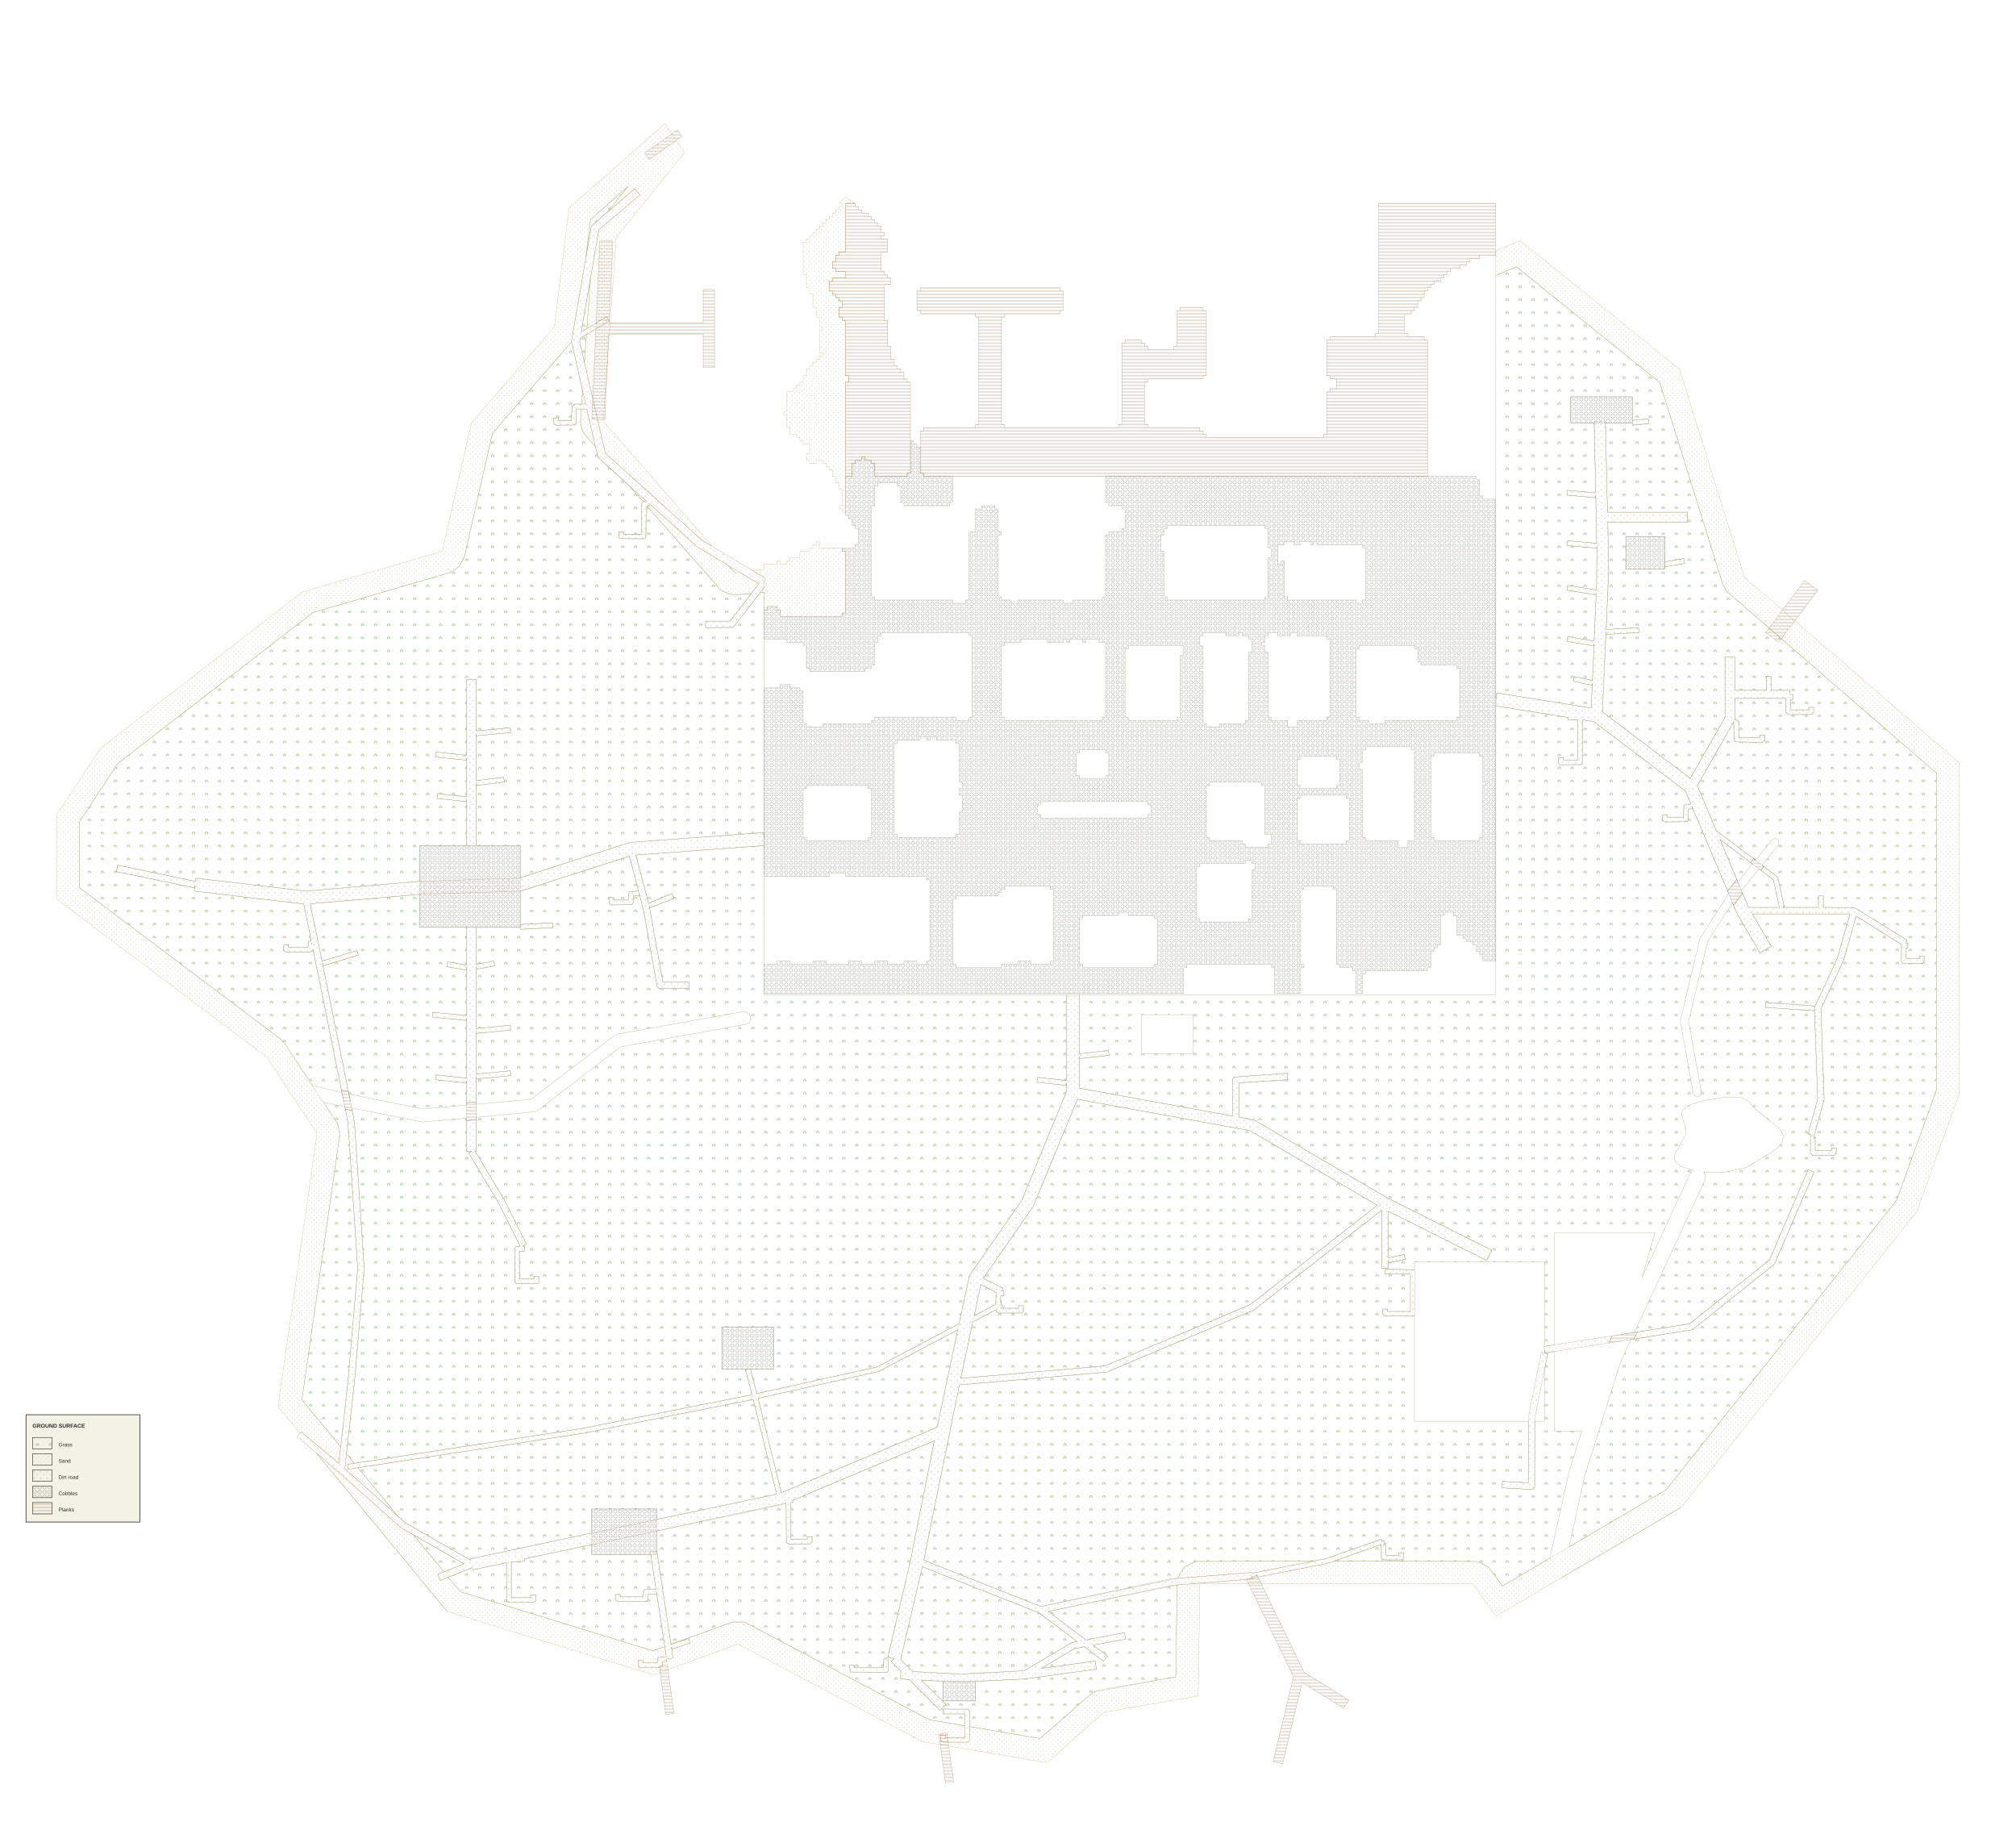
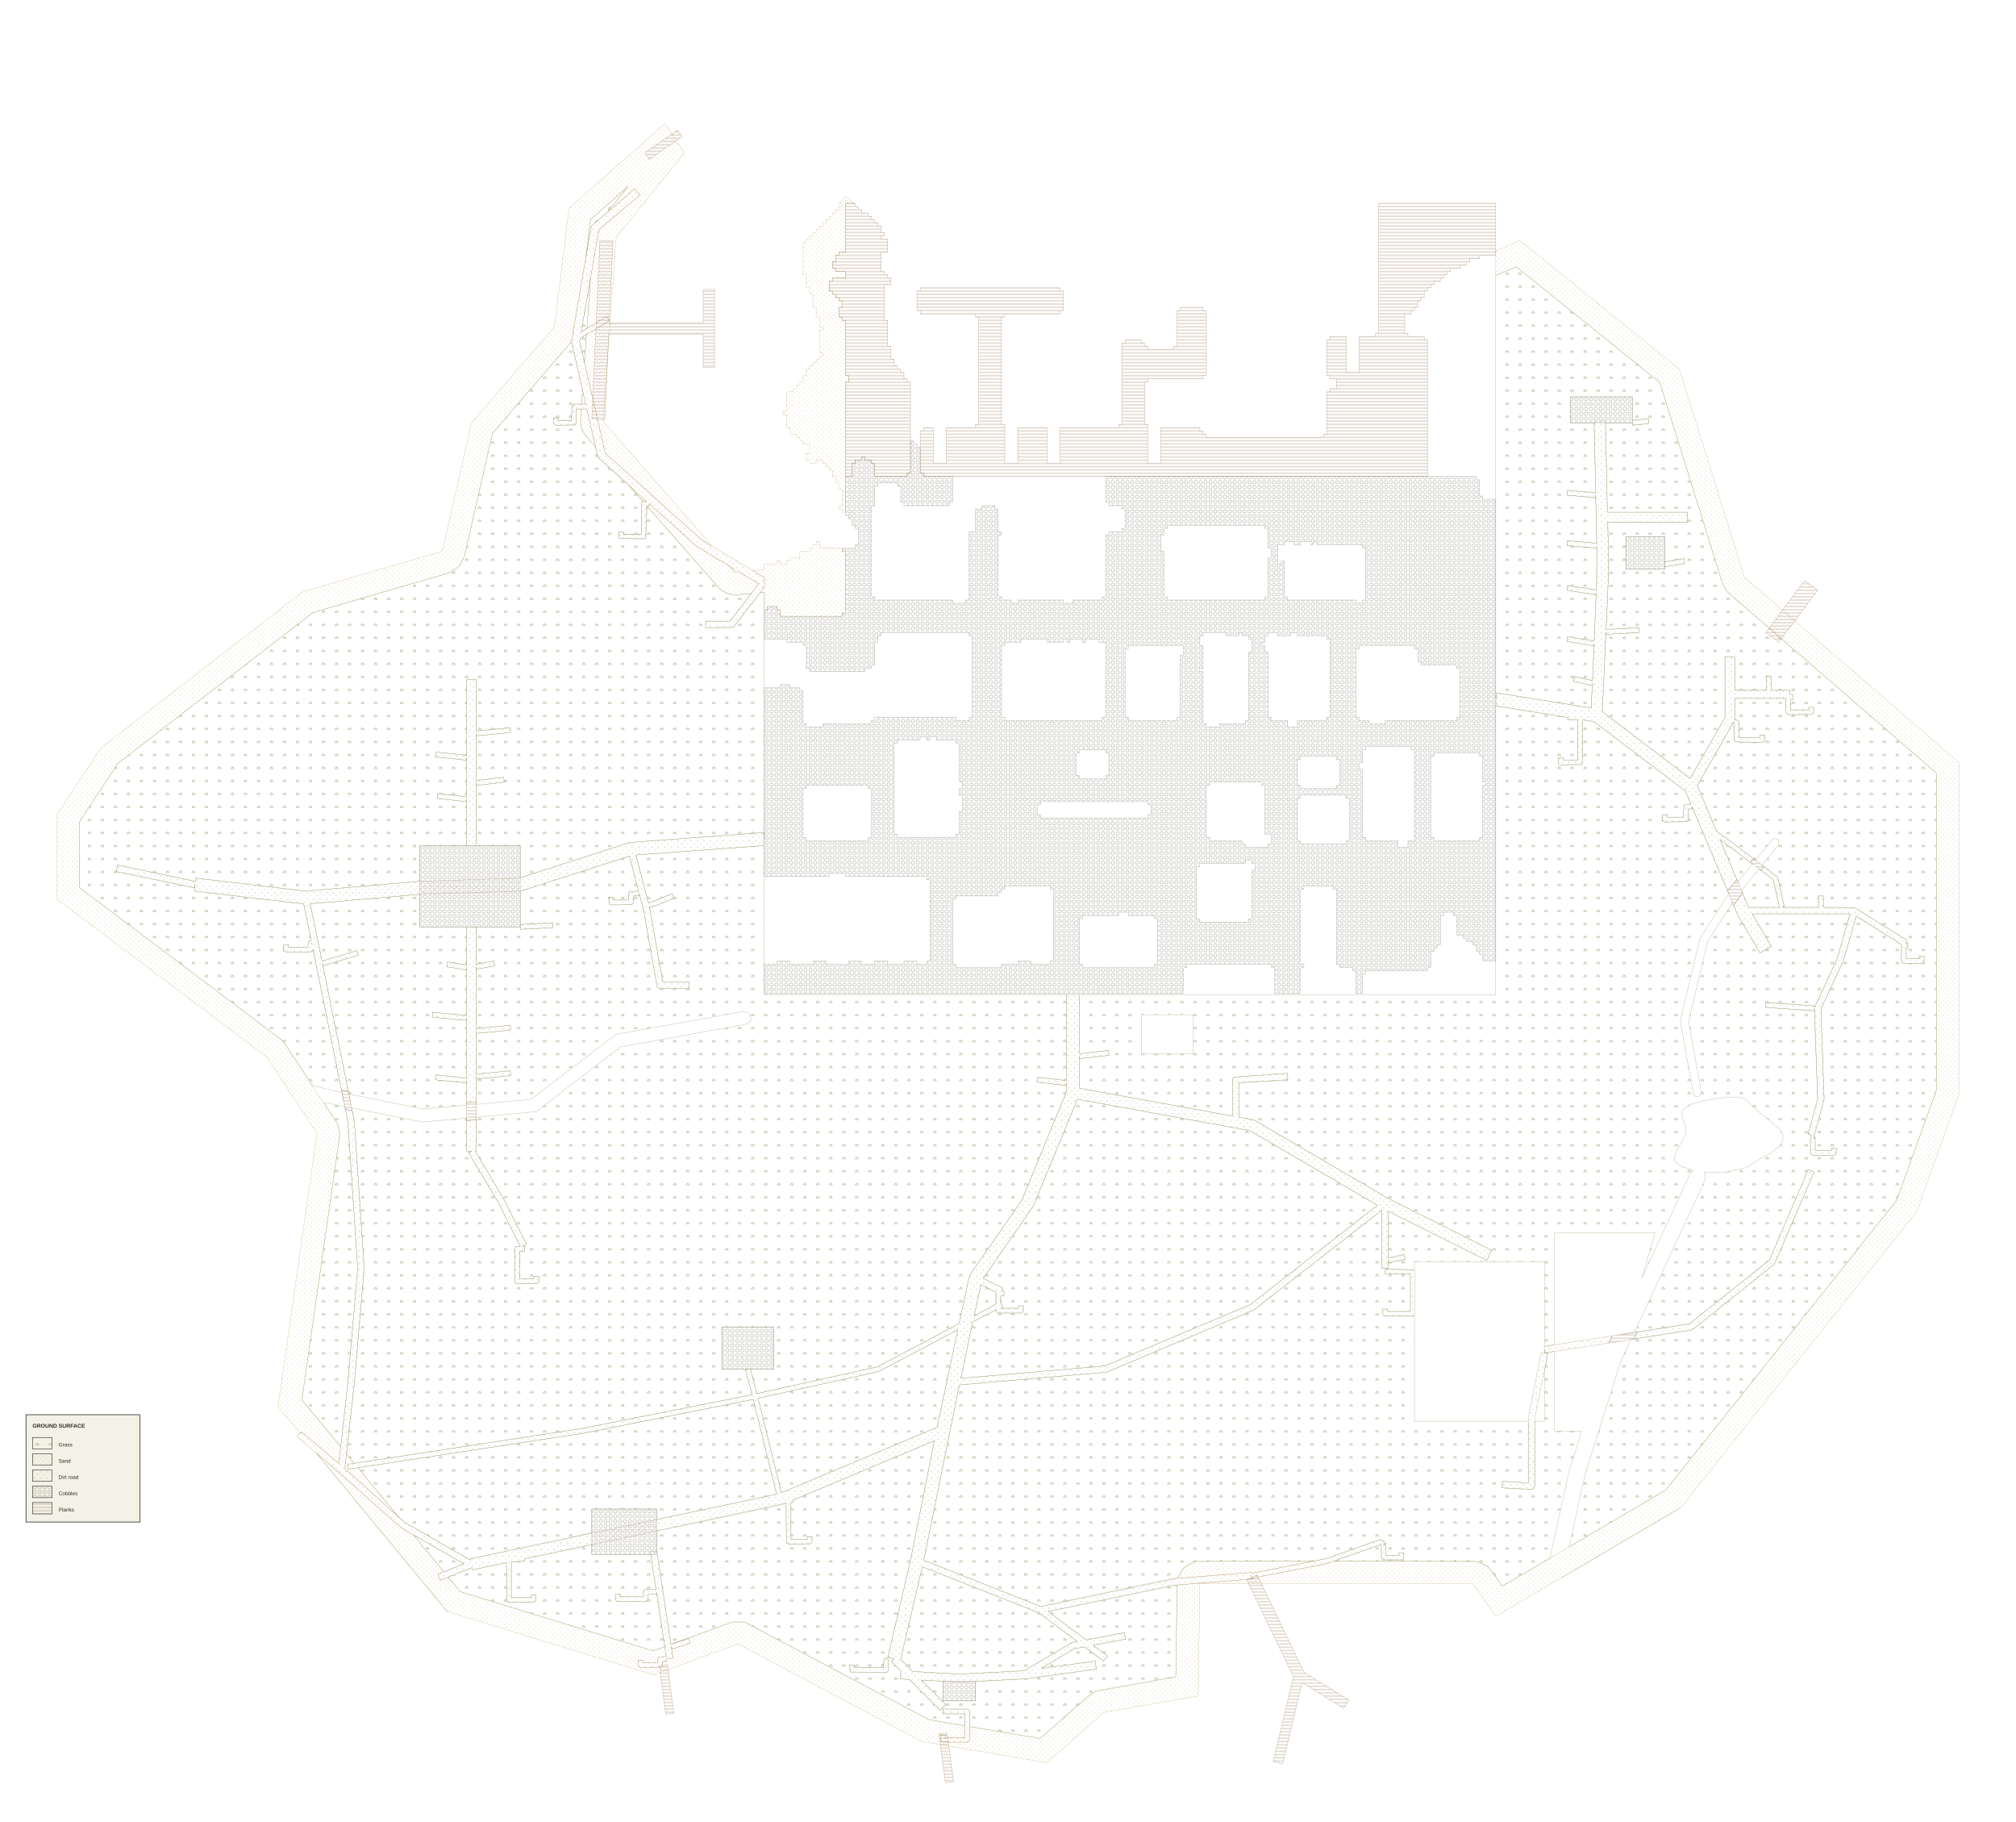
<svg xmlns="http://www.w3.org/2000/svg" viewBox="-620 -580 1240 1120" width="1240" height="1120">
  <defs>
    <pattern id="pCobble" width="3" height="3" patternUnits="userSpaceOnUse">
      <circle cx="1.5" cy="1.5" r="1.05" fill="none" stroke="#7f7a6c" stroke-width="0.18" />
    </pattern>
    <pattern id="pDirt" width="4" height="4" patternUnits="userSpaceOnUse">
      <circle cx="1" cy="1" r="0.25" fill="#9c7a4f" />
      <circle cx="3" cy="2.6" r="0.2" fill="#9c7a4f" />
    </pattern>
    <pattern id="pSand" width="3" height="3" patternUnits="userSpaceOnUse">
      <circle cx="0.8" cy="0.8" r="0.18" fill="#b89b55" />
      <circle cx="2.2" cy="2.1" r="0.18" fill="#b89b55" />
    </pattern>
    <pattern id="pGrass" width="8" height="8" patternUnits="userSpaceOnUse">
      <path d="M2 5l0.6 -1.4M3 5l0 -1.6M4 5l-0.6 -1.4" stroke="#6b8f4e" stroke-width="0.2" />
    </pattern>
    <pattern id="pPlank" width="2" height="2" patternUnits="userSpaceOnUse">
      <path d="M0 1H2" stroke="#8a6a44" stroke-width="0.2" />
    </pattern>
  </defs>
  <path d="M414 347L340.9 390L340.9 390ZM300 -150L300.6 -153.9L358.7 -144.6L359.4 -159.9L359.1 -158.5L347.7 -161L348.3 -164L359.5 -161.5L360.5 -184L360.3 -182.8L343.8 -185.5L344.2 -188.5L360.5 -185.8L361.8 -215.4L361.7 -214.2L343.8 -217L344.2 -220L361.9 -217.2L362.2 -244.2L362.1 -242.9L343.9 -244.5L344.1 -247.5L362.1 -245.9L361.5 -275.4L361.4 -273.9L343.9 -275.5L344.1 -278.5L361.5 -276.9L360.5 -320L346 -320L346 -336L384 -336L384 -321.5L393.9 -322.5L394.1 -319.5L384.1 -318.5L384 -320L367.5 -320L368.7 -265L418 -265L418 -259L368.9 -259L369.5 -229.8L367.9 -192.9L387.9 -194L388.1 -191L367.9 -189.9L367.8 -191.5L365.6 -142.3L419.6 -101.3L441 -138.8L441 -176L447 -176L447 -155.5L466.5 -155.5L466.5 -164L469.5 -164L469.5 -155.5L481 -155.5L481 -152.9L482.9 -152.9L482.9 -149.9L481.5 -149.9L481.5 -143.5L492.5 -143.5L492.5 -145L495.5 -145L495.5 -141.7L494.4 -140.6L479.9 -140.5L478.5 -141.9L478.5 -150.5L447 -150.5L447 -137.6L449.5 -136.4L449.5 -126.5L462.5 -126.5L462.5 -128L465.5 -128L465.5 -124.9L464.1 -123.5L447.3 -123.7L446.5 -124.9L446.4 -136.2L424 -96.9L435.7 -69.1L459.8 -51L470.4 -63.9L472.2 -64.5L473.9 -63.6L474.1 -60.6L463.8 -48L473.4 -40.6L477.5 -22.3L476 -22L498.5 -22L498.5 -29L501.5 -29L501.5 -22L520.7 -21.9L553.1 -1.7L552.1 -0.1L553.5 -0.1L553.5 2.9L552.5 2.9L552.5 9.5L560.5 9.5L560.5 8L563.5 8L563.5 11.3L562.4 12.4L550.3 12.3L549.5 11.1L549.6 0.9L521.7 -16.6L513.9 10.7L500 40.4L502 96.1L495.6 120.1L496.5 119.2L496.5 127.5L506.5 127.5L506.5 126L509.5 126L509.2 129.8L508 130.5L495 130.5L493.5 129.1L494.1 118L492.1 117.5L498 95.8L496 40.1L495.9 41.6L465.9 39.5L466.1 36.5L496.1 38.6L496 39.7L510.1 9.3L517.9 -18L457.8 -18L469.5 2L462.5 6L448.5 -18L445.6 -24.8L430.3 -1L418.6 48.1L426.5 91.8L425.4 94.1L422.8 94.2L421.5 92.4L413.5 47.7L425.6 -2.9L443.3 -30.4L420.7 -84L420.7 -82.5L418.5 -82.5L418.5 -75.9L417.7 -74.7L403.9 -74.5L402.6 -75.4L402.5 -79L405.5 -79L405.5 -77.5L415.5 -77.5L415.7 -84.7L420.1 -85.5L416.7 -93.5L360.4 -136.2L353.5 -137.3L353.2 -110L339.4 -109.6L338.5 -110.7L338.5 -114L341.5 -114L341.5 -112.5L350.5 -112.5L350.5 -137.3L344.3 -137.3L344.3 -138.8L300 -145.9L300 31.7L44 31.7L44 68L61.8 66L62.2 69L44.2 71L44 69.5L44 89.2L138 106.3L138 84L138.8 82.4L171.9 80L172.1 84L142 85.9L142 107L151.5 108.8L233.7 156.9L297.6 188.9L294.4 195.1L234 164.9L234 193.5L243.7 191.5L244.3 194.5L234.3 196.5L234 195L234 200L230 200L230 164.1L151.1 225.7L60.8 263.8L-29.9 271.7L-51.8 379.5L20.2 407.9L104.4 390.6L108.2 384L115.3 380.3L188.2 380L195.6 378.5L229.5 366.6L229.9 367.8L231.2 367.4L231.2 370.2L232.5 368.9L232.5 376.5L240.5 376.5L240.5 375L243.5 375L243.1 379.1L230.2 379.2L229.5 369.8L200.5 380L288.7 380.3L295.7 383.9L304.1 395.4L333.3 378.2L345.1 324.9L352.9 300L336 300L336 251.1L330.3 252L330 250L330 252L332 252.4L330 262.2L330 294L324 294L323.9 334.7L322.1 336L303.9 335L304.1 331L320 331.9L320 294L250 294L250 229.1L231.9 229.5L230.5 228L230.5 225L233.5 225L233.5 226.5L247.5 226.5L247.5 203.5L232 203.5L232 200.5L250 200.9L250 196L330 196L330 248L336 247L336 178L398 178L389.9 205.9L419.5 141.9L421.4 139.7L414.1 137.3L410.9 135L409.7 132.2L410.5 129L416.7 118L417.1 114.3L414.2 105.1L414.8 102.7L419.9 99.2L427.7 96.9L440 94.9L451.4 95L455.2 97L458.5 101L474.6 114.2L476.7 118L476.6 121.7L474.2 125.1L470.4 128.2L453.7 138.1L440 141.1L428 141L428.9 143.2L428.5 146.1L385.3 239.4L377.4 240.6L419.2 234.1L468.4 194.8L492.2 139.2L495.8 140.8L471.4 197.4L420.9 237.8L383.2 243.7L376.7 257.8L354.8 327.3L345.1 371.3L404.7 336.2L546.6 158.1L571 90.5L571 -104.6L442.1 -216.3L439.6 -220.8L400.9 -344.8L312.7 -415.9L300 -410.6ZM114 68L82 68L82 44L114 44ZM380 -250L404 -250L404 -234.5L415.8 -236.5L416.2 -233.5L404.2 -231.5L404 -233L404 -230L380 -230ZM-150 31.7L-150 -60L-228.9 -54.2L-221.1 -24.6L-206.6 -30.4L-205.4 -27.6L-220.2 -21.7L-220.6 -22.7L-212.3 24L-196 24L-196 28L-214.2 28L-215.8 26.9L-224 -19.6L-226.8 -30.4L-226.8 -29L-230.5 -29L-230.5 -24.7L-231.6 -23.6L-244.1 -23.5L-245.4 -24.4L-245.5 -28L-242.5 -28L-242.5 -26.5L-233.5 -26.5L-233 -31.7L-227.2 -32L-232.9 -53.5L-300 -32L-300 -11.5L-280.1 -12.5L-279.9 -9.5L-299.9 -8.5L-300 -10L-327 -10L-327 13L-316.3 11L-315.7 14L-326.7 16L-327 14.5L-327 52.5L-306.1 50.5L-305.9 53.5L-326.9 55.5L-327 54L-327 80.5L-306.1 78.5L-305.9 81.5L-326.9 83.5L-327 82L-327 99.1L-293.5 96.1L-241.1 56.1L-162.3 42L-158.9 43.5L-158.1 46.9L-159.2 48.9L-161.3 49.9L-238.3 63.8L-290.2 103.6L-327 107.1L-327 128L-327.7 128L-310.3 157L-296.2 185.1L-298.8 186.4L-297.3 186.4L-297.3 189.4L-300.5 189.4L-300.5 206.5L-291.5 206.5L-291.5 205L-288.5 205L-288.6 208.4L-289.7 209.5L-302.1 209.5L-303.4 208.6L-303.5 187.6L-302.4 186.5L-300 186.4L-313.8 159L-331.7 129L-330 128L-333 128L-333 107.6L-360.4 110L-403.7 101.3L-402 109.9L-396 200L-402 270.2L-406.9 314L-402.1 319.9L-262.3 298.5L-157.4 277.7L-161.5 262.4L-160 262L-176 262L-176 236L-144 236L-144 262L-158.4 262L-154.5 277L-80.5 260.6L-30.1 234L-23.7 204.4L8.5 158.1L36 91.2L36 86L35.8 87.5L17.8 85.5L18.2 82.5L36 84.5L36 31.7ZM-150 -215.7L-152.5 -215.5L-169 -194.3L-186 -194L-186 -198L-171 -198L-158 -214.9L-169.3 -214.1L-176.6 -217L-222 -268.7L-222.8 -249L-239.2 -249L-239.5 -253L-236.5 -253L-236.5 -251.5L-225.5 -251.5L-225.5 -270.2L-224.5 -271.6L-233.1 -281.4L-252 -298.5L-253.7 -305.1L-260.4 -312.9L-262.3 -316.6L-263 -320.6L-262.5 -328.5L-265.5 -328.5L-265.5 -319.9L-266.3 -318.7L-278.1 -318.5L-279.5 -319.7L-279.5 -323L-276.5 -323L-276.5 -321.5L-268.5 -321.5L-268.2 -330.5L-267 -330.5L-267 -331.5L-262.3 -331.5L-261.7 -339.9L-268.5 -369.8L-317.1 -313.5L-334.3 -237.9L-337.4 -231.9L-344.1 -227.6L-427.5 -203.3L-547.6 -110.4L-571 -74.8L-571 -34L-447.6 58.8L-444.3 62.3L-427.6 87.6L-409.6 92L-408.6 97.3L-420 40.4L-427.5 3.8L-429 5.5L-444.1 5.5L-445.5 4.3L-445.5 1L-442.5 1L-442.5 2.5L-430.5 2.5L-430.4 -0.8L-428.6 -1.7L-433.2 -24.1L-500.5 -32L-500 -36L-500.4 -34L-548.4 -44L-547.6 -48L-499.8 -38L-499.5 -40L-431.9 -32L-362 -38L-362 -60L-333 -60L-333 -88.5L-333.2 -87L-351.2 -89L-350.8 -92L-333 -90L-333 -114L-333.2 -112.5L-352.2 -114.5L-351.8 -117.5L-333 -115.5L-333 -162L-327 -162L-327 -130.5L-306.1 -132.5L-305.9 -129.5L-326.9 -127.5L-327 -129L-327 -100L-310.2 -102L-309.8 -99L-326.8 -97L-327 -98.5L-327 -60L-300 -60L-300 -40.2L-232.8 -61.9L-150.3 -68L-150 -64ZM-171.4 -231.9L-171.4 -231.9L-168 -228ZM-345 411L-425.4 313.6L-425.4 313.6ZM103.2 451.2L104 394.7L24.7 411L48 428.5L71.6 424L72.4 428L52.3 431.7L61.2 438.4L58.8 441.6L47 432.7L40.7 433.9L20.5 446L53.7 441.5L54.3 446.5L10.3 452.5L-20 454L-20 466L-40 466L-40 454L-39.1 454L-53.3 453.2L-38.2 468.2L-41.8 471.8L-60.7 452.8L-66.1 452.5L-65.9 447.7L-71.8 441.8L-70 440L-73.9 439.1L-59.9 379.2L-45.3 306L-132.3 342.6L-132.3 344L-133.5 344L-133.5 366.5L-123.5 366.5L-123.5 365L-120.5 365L-120.5 368.3L-121.6 369.4L-135.1 369.5L-136.3 368.7L-136.5 344.3L-216 361.4L-216 373.8L-207.3 431.2L-169.6 417.5L-161.8 417.6L-48.4 477.6L-26.5 481.3L-26.5 474L-40 474L-40 471L-24.7 471L-23.5 472.4L-23.5 481.8L19.7 489.1L52.9 460.4ZM-96.8 448.2L-97.5 444L-94.5 444L-94.5 445.5L-76.5 445.5L-76.4 440.4L-73.9 439.5L-73.5 447.1L-74.4 448.4ZM-218.4 435.2L-211.1 432.6L-216.2 399.2L-216.2 400.4L-221.5 400.4L-221.6 403.9L-222.7 405L-240.1 405L-241.5 403.5L-241.5 400.5L-238.5 400.5L-238.5 402L-224.5 402L-223.7 397.6L-216.5 397.4L-219.7 376L-256 376L-256 369.8L-297.2 378.6L-297.2 380.1L-305.5 380.4L-305.5 402.5L-293.5 402.5L-293.5 401L-290.5 401L-290.6 404.4L-291.9 405.5L-307 405.5L-308.2 404.8L-308.5 381L-329.3 385.4L-329.6 384L-344.3 389.9L-336.9 398.8ZM-365.7 363.9L-347 386.6L-334.6 381.7ZM-399.8 322.6L-375.1 352.6L-370.8 356.4L-330.6 379.4L-330.7 378.6L-256 362.7L-256 348L-216 348L-216 354.3L-142.3 338.9L-156.7 280.6L-261.8 301.5ZM-434.3 280.9L-410.4 309.7L-406 269.8L-400 200L-406 110.3L-407.9 100.5L-420.8 97.9L-412.6 110.5L-411 117.5ZM-256.2 -441.1L-246.1 -449.9L-233.7 -465.4L-256.8 -445L-259.5 -422.6ZM-263.1 -372L-263.5 -370.1L-260.5 -357.1L-259.3 -374.3ZM-256.8 -408.7L-262.5 -375.9L-259 -377.9ZM-421.7 12.3L-404.5 97.1L-405.4 92.8L-359.8 102L-333 99.6L-333 84.5L-333.2 86L-352.2 84L-351.8 81L-333 83L-333 46L-333.1 47.5L-354.1 45.5L-353.9 42.5L-333 44.5L-333 15L-333.2 16.5L-345.2 14.5L-344.8 11.5L-333 13.5L-333 -10L-362 -10L-362 -30L-429.2 -24.2L-421.9 11L-400.4 4.6L-399.6 7.4L-421.2 13.9ZM-79.7 263.5L-153.7 279.9L-139.4 338L-43.6 297.7L-30.9 237.8ZM-6 227.5L-7.5 225.5L-21.7 233L-29 267.6L59.5 260L149 222.3L227.2 161.2L148.8 115.3L42.7 96L15.5 161.9L-15.2 206.1L-3.1 212.2L-4 213.9L-2.5 213.9L-2.5 216.9L-4.5 216.9L-4.5 221.1L-3.3 223.3L-4.5 224.5L6.5 224.5L6.5 223L9.5 223L9.4 226.6L8.1 227.5ZM-7.4 214.8L-16.7 209.9L-20.8 229.2L-7.5 222.1ZM-428.3 0.6L-428.2 0.5L-428.3 -0.1ZM39.6 430L42.6 429.5L19 411.8L-52.7 383.5L-66 440.5L-58.6 447.9L-30 449.5L9.8 447.5ZM448.9 -37.6L457.9 -48.7L438 -63.7ZM474.5 -22L470.7 -39.1L461.9 -45.7L451.1 -32.4L455.5 -22Z" fill="url(#pGrass)" fill-rule="evenodd" stroke="#6b8f4e" stroke-width="0.2" stroke-opacity="0.6" />
  <path d="M-102 -453L-104 -453L-104 -451L-106 -451L-106 -449L-108 -449L-108 -447L-110 -447L-110 -445L-112 -445L-112 -443L-114 -443L-114 -441L-116 -441L-116 -439L-118 -439L-118 -437L-120 -437L-120 -435L-122 -435L-122 -433L-124 -433L-124 -431L-126 -431L-126 -411L-124 -411L-124 -403L-122 -403L-122 -399L-120 -399L-120 -391L-118 -391L-118 -385L-116 -385L-116 -379L-114 -379L-114 -377L-116 -377L-116 -363L-114 -363L-114 -361L-116 -361L-116 -359L-118 -359L-118 -357L-120 -357L-120 -355L-122 -355L-122 -353L-124 -353L-124 -349L-126 -349L-126 -345L-128 -345L-128 -343L-130 -343L-130 -341L-132 -341L-132 -339L-136 -339L-136 -327L-138 -327L-138 -325L-136 -325L-136 -317L-134 -317L-134 -313L-130 -313L-130 -311L-128 -311L-128 -309L-126 -309L-126 -307L-122 -307L-122 -301L-124 -301L-124 -297L-122 -297L-122 -295L-118 -295L-118 -297L-114 -297L-114 -295L-112 -295L-112 -293L-110 -293L-110 -291L-108 -291L-108 -287L-106 -287L-106 -283L-104 -283L-104 -279L-102 -279L-102 -269L-104 -269L-104 -267L-102 -267L-102 -265L-100 -265L-100 -345L-98 -345L-98 -349L-100 -349L-100 -383L-102 -383L-102 -385L-104 -385L-104 -391L-102 -391L-102 -395L-104 -395L-104 -397L-106 -397L-106 -399L-108 -399L-108 -401L-110 -401L-110 -407L-108 -407L-108 -409L-100 -409L-100 -413L-106 -413L-106 -415L-108 -415L-108 -419L-106 -419L-106 -423L-104 -423L-104 -425L-100 -425L-100 -455L-94.4 -455L-100 -459L-103.7 -455L-102 -455ZM-136 -235L-136 -233L-140 -233L-140 -235L-142 -235L-142 -233L-150 -233L-150 -229.8L-157 -229.1L-148.7 -224.1L-150 -222L-148.4 -220.8L-152.5 -215.5L-150 -215.7L-150 -205L-148 -205L-148 -207L-142 -207L-142 -205L-140 -205L-140 -201L-102 -201L-102 -203L-100 -203L-100 -241L-102 -241L-102 -243L-116 -243L-116 -247L-118 -247L-118 -245L-120 -245L-120 -243L-122 -243L-122 -241L-128 -241L-128 -237L-134 -237L-134 -235ZM-168 -228L-171.4 -231.9L-191.5 -244L-220.7 -270.3L-220.7 -268.7L-222 -268.7L-176.6 -217L-173.2 -215L-169.3 -214.1L-158 -214.9L-153.3 -221L-165.3 -228.3ZM-249 -321L-241 -434L-199 -486L-211 -504L-270 -452L-279 -379L-330 -320L-348 -241L-434 -216L-558 -120L-585 -79L-585 -27L-456 70L-425 117L-449 285L-435.5 301.4L-434.7 300.5L-411.6 320L-410.4 309.7L-434.3 280.9L-411.1 119L-411 116.1L-412 111.9L-446.4 59.8L-571 -34L-571 -74.8L-547.6 -110.4L-427.5 -203.3L-344.1 -227.6L-340.4 -229.2L-337.4 -231.9L-334.3 -237.9L-317.1 -313.5L-268.5 -369.8L-259.5 -422.6L-256.8 -445L-233.7 -465.4L-246.1 -449.9L-229.6 -463.9L-226.4 -460.1L-251.7 -438.7L-256.8 -408.7L-259 -377.9L-246.8 -385.3L-245.2 -382.7L-259.3 -374.3L-260.5 -357.1L-247.7 -301.3L-188.5 -248L-182.1 -244.2ZM-345 411L-218 450L-166 431L-53 491L24 504L59 473L117 463L118 394L286 394L300 414L414 347L559 165L585 93L585 -111L453 -225L413 -353L315 -432L300 -425.8L300 -410.6L312.7 -415.9L400.9 -344.8L439.6 -220.8L442.1 -216.3L571 -104.6L571 90.5L546.6 158.1L404.7 336.2L304.1 395.4L297.5 386L294.7 383L290 380.6L286 380L200.5 380L196.3 381.5L150.3 390.5L150 389L150.2 391L104 394.7L103.2 451.2L56.6 459.2L52.9 460.4L49.7 462.5L19.7 489.1L-23.5 481.8L-23.5 490.1L-24.3 491.3L-40 491.5L-41.4 490.4L-41.5 487L-38.5 487L-38.5 488.5L-26.5 488.5L-26.5 481.3L-48.4 477.6L-161.8 417.6L-165.7 417L-169.6 417.5L-207.3 431.2L-196.5 427.6L-195.5 430.4L-206.6 434.1L-207.1 432.8L-206 439.7L-210 440.2L-210 441.8L-212.5 441.8L-212.5 444.3L-213.3 445.3L-226.1 445.5L-227.4 444.4L-227.5 441L-224.5 441L-224.5 442.5L-215.5 442.5L-215.5 440L-214.8 439.1L-210.2 438.8L-211.1 432.6L-218.4 435.2L-336.9 398.8L-344.3 389.9L-349.3 391.9L-350.7 388.1L-347 386.6L-365.7 363.9L-373.3 359.5L-425.4 313.6ZM118 380L114 380.6L109.2 383.1L106.4 386.1L104.4 390.6L149.8 387L149.9 387.5L188.2 380ZM-399.8 322.6L-405.8 323.5L-406.2 320.5L-402.1 319.9L-406.9 314L-407.9 323.2L-375.1 352.6ZM-262.3 -331.5L-259.8 -331.5L-261.7 -339.9ZM-262.5 -328.5L-262.6 -317.9L-261.2 -314L-253.7 -305.1L-259.1 -328.5ZM-224.5 -271.6L-222.3 -271.7L-233.1 -281.4Z" fill="url(#pSand)" fill-rule="evenodd" stroke="#b89b55" stroke-width="0.2" stroke-opacity="0.6" />
  <path d="M-226.4 -460.1L-229.6 -463.9L-256.3 -440.9L-268.5 -370.2L-259.8 -331.5L-267 -331.5L-267 -330.5L-268.2 -330.5L-268.5 -321.5L-276.5 -321.5L-276.5 -323L-279.5 -323L-279.5 -319.7L-278.1 -318.5L-266.4 -318.6L-265.5 -319.9L-265.5 -328.5L-259.1 -328.5L-252.2 -298.7L-222.3 -271.7L-224.6 -271.6L-225.5 -270.5L-225.5 -251.5L-236.5 -251.5L-236.5 -253L-239.5 -253L-239.5 -249.9L-239 -248.8L-224 -248.5L-222.8 -249L-222.5 -268.7L-220.7 -268.7L-220.7 -270.3L-191.5 -244L-153.3 -221L-171 -198L-186 -198L-186 -194L-169.6 -194L-168.4 -194.8L-150 -218.7L-150 -224.9L-188.5 -248L-247.7 -301.3L-263.5 -370.1L-263.1 -372L-245.2 -382.7L-246.8 -385.3L-262.5 -375.9L-251.7 -438.7ZM-352.2 -114.5L-333.2 -112.5L-333 -114L-333 -90L-350.8 -92L-351.2 -89L-333.2 -87L-333 -88.5L-333 -60L-327 -60L-327 -98.5L-326.8 -97L-309.8 -99L-310.2 -102L-327 -100L-327 -129L-326.9 -127.5L-305.9 -129.5L-306.1 -132.5L-327 -130.5L-327 -162L-333 -162L-333 -115.5L-351.8 -117.5ZM-547.6 -48L-548.4 -44L-500.4 -34L-500 -36L-500.5 -32L-433.2 -24.1L-428.6 -1.7L-430.4 -0.8L-430.5 2.5L-442.5 2.5L-442.5 1L-445.5 1L-445.5 4.3L-444.1 5.5L-429 5.5L-427.8 5L-427.5 3.8L-410 90.4L-405.7 91.2L-421.7 12.3L-421.2 13.9L-399.6 7.4L-400.4 4.6L-421.9 11L-429.2 -24.2L-361.8 -30L-299.5 -32L-232.9 -53.5L-227.2 -32L-233 -31.7L-233.5 -30.6L-233.5 -26.5L-242.5 -26.5L-242.5 -28L-245.5 -28L-245.4 -24.4L-244.1 -23.5L-231.6 -23.6L-230.5 -24.7L-230.5 -29L-226.8 -29L-226.8 -30.4L-224 -19.6L-215.8 26.9L-214.2 28L-196 28L-196 24L-212.3 24L-220.6 -22.7L-220.2 -21.7L-205.4 -27.6L-206.6 -30.4L-221.1 -24.6L-228.9 -54.2L-150 -60L-150 -64L-150.3 -68L-232.3 -62L-300.7 -40L-362.3 -38L-431.9 -32L-499.5 -40L-499.8 -38ZM-428.3 0.6L-428.3 -0.1L-428.2 0.5ZM-406 110.3L-400 200L-406 269.8L-411.6 320L-434.7 300.5L-437.3 303.5L-411.3 325.5L-373.2 359.6L-334.6 381.7L-350.7 388.1L-349.3 391.9L-329.6 384L-329.3 385.4L-308.5 381L-308.2 404.8L-307 405.5L-291.7 405.5L-290.6 404.4L-290.5 401L-293.5 401L-293.5 402.5L-305.5 402.5L-305.5 380.4L-297.2 380.1L-297.2 378.6L-139.3 345.4L-136.5 344.3L-136.3 368.7L-135.1 369.5L-121.6 369.4L-120.5 368.3L-120.5 365L-123.5 365L-123.5 366.5L-133.5 366.5L-133.5 344L-132.3 344L-132.3 342.6L-45.3 306L-59.9 379.2L-73.9 439.1L-70 440L-71.8 441.8L-65.9 447.7L-66.1 452.5L-60.7 452.8L-41.8 471.8L-38.2 468.2L-53.3 453.2L-29.9 454.5L10.1 452.5L54.3 446.5L53.7 441.5L20.5 446L40.7 433.9L47 432.7L58.8 441.6L61.2 438.4L52.3 431.7L72.4 428L71.6 424L48 428.5L24.7 411L100.3 395L150.2 391L150 389L150.3 390.5L196.3 381.5L229.5 369.8L229.5 378.1L230.3 379.3L242.1 379.5L243.5 378.1L243.5 375L240.5 375L240.5 376.5L232.5 376.5L232.5 368.9L231.2 370.2L231.2 367.4L229.9 367.8L229.5 366.6L195.6 378.5L149.9 387.5L149.8 387L99.6 391L20.2 407.9L-51.8 379.5L-29.9 271.7L60.8 263.8L151.1 225.7L230 164.1L230 200L234 200L234 195L234.3 196.5L244.3 194.5L243.7 191.5L234 193.5L234 164.9L294.4 195.1L297.6 188.9L233.7 156.9L151.5 108.8L142 107L142 85.9L172.1 84L171.9 80L138.8 82.4L138 84L138 106.3L44 89.2L44 69.5L44.2 71L62.2 69L61.8 66L44 68L44 31.7L36 31.7L36 84.5L18.2 82.5L17.8 85.5L35.8 87.5L36 86L36 91.2L8.5 158.1L-23.7 204.4L-30.1 234L-80.5 260.6L-154.5 277L-158.5 261.6L-161.5 262.4L-157.4 277.7L-262.3 298.5L-406.2 320.5L-405.8 323.5L-261.8 301.5L-156.7 280.6L-142.3 338.9L-330.7 378.6L-330.6 379.4L-370.8 356.4L-407.9 323.2L-402 270.2L-396 200L-402 109.9L-403.4 102.9L-407.6 102.1ZM-139.4 338L-153.7 279.9L-79.5 263.4L-30.9 237.8L-43.6 297.7ZM42.6 429.5L39 430.3L9.8 447.5L-30 449.5L-58.6 447.9L-66 440.5L-52.7 383.5L19 411.8ZM-21.7 233L-7.5 225.5L-7.2 226.8L-6.1 227.5L8.1 227.5L9.4 226.6L9.5 223L6.5 223L6.5 224.5L-4.5 224.5L-3.3 223.3L-4.5 221.1L-4.5 216.9L-2.5 216.9L-2.5 213.9L-4 213.9L-3.1 212.2L-15.2 206.1L15.5 161.9L42.7 96L148.8 115.3L227.2 161.2L149 222.3L59.5 260L-29 267.6ZM-7.3 214.7L-7.5 222.1L-20.8 229.2L-16.7 209.9ZM-300.1 -11.5L-299.9 -8.5L-279.9 -9.5L-280.1 -12.5ZM-345.2 14.5L-333.2 16.5L-333 15L-333 44.5L-353.9 42.5L-354.1 45.5L-333.1 47.5L-333 46L-333 83L-351.8 81L-352.2 84L-333.2 86L-333 84.5L-333 98.1L-327 97.6L-327 82L-326.9 83.5L-305.9 81.5L-306.1 78.5L-327 80.5L-327 54L-326.9 55.5L-305.9 53.5L-306.1 50.5L-327 52.5L-327 14.5L-326.7 16L-315.7 14L-316.3 11L-327 13L-327 -10L-333 -10L-333 13.5L-344.8 11.5ZM-333 128L-330 128L-331.7 129L-313.8 159L-300 186.4L-302.6 186.5L-303.5 187.8L-303.3 208.7L-302 209.5L-289.3 209.3L-288.5 208.3L-288.5 205L-291.5 205L-291.5 206.5L-300.5 206.5L-300.5 189.4L-297.3 189.4L-297.3 186.4L-298.8 186.4L-296.2 185.1L-310.3 157L-327.7 128L-327 128L-327 108.6L-333 109.1ZM-241 404.7L-222.7 405L-221.6 403.9L-221.5 400.4L-216.2 400.4L-216.2 399.2L-210.2 438.8L-214.8 439.1L-215.5 440L-215.5 442.5L-224.5 442.5L-224.5 441L-227.5 441L-227.5 444.3L-226.7 445.3L-213.3 445.3L-212.5 444.3L-212.5 441.8L-210 441.8L-210 440.2L-206 439.7L-207.1 432.8L-206.6 434.1L-195.5 430.4L-196.5 427.6L-207.3 431.2L-216 373.7L-220 374.3L-216.5 397.4L-223.7 397.6L-224.5 398.6L-224.5 402L-238.5 402L-238.5 400.5L-241.5 400.5L-241.5 403.6ZM-97.1 448.1L-96 448.5L-74.4 448.4L-73.5 447.1L-73.9 439.5L-75.6 439.6L-76.4 440.4L-76.5 445.5L-94.5 445.5L-94.5 444L-97.5 444ZM-41 491.2L-25 491.5L-23.8 491L-23.5 472.5L-24 471.3L-40 471L-40 474L-26.5 474L-26.5 488.5L-38.5 488.5L-38.5 487L-41.5 487L-41.5 490.1ZM383.9 -321.5L384.1 -318.5L394.1 -319.5L393.9 -322.5ZM362.1 -242.9L362.2 -244.2L362.5 -230L361.9 -217.2L344.2 -220L343.8 -217L361.7 -214.2L361.8 -215.4L360.5 -185.8L344.2 -188.5L343.8 -185.5L360.3 -182.8L360.5 -184L359.5 -161.5L348.3 -164L347.7 -161L359.1 -158.5L359.4 -159.9L358.7 -144.6L300.6 -153.9L300 -145.9L344.3 -138.8L344.3 -137.3L350.5 -137.3L350.5 -112.5L341.5 -112.5L341.5 -114L338.5 -114L338.5 -110.7L339.4 -109.6L352 -109.5L353.2 -110L353.5 -137.3L360.4 -136.2L416.7 -93.5L420.1 -85.5L416.7 -85.5L415.7 -84.7L415.5 -77.5L405.5 -77.5L405.5 -79L402.5 -79L402.6 -75.4L403.9 -74.5L417.7 -74.7L418.5 -75.9L418.5 -82.5L420.7 -82.5L420.7 -84L442.6 -32.1L448.3 -39.1L438 -63.7L456.7 -49.6L458.6 -51.9L435.7 -69.1L424 -96.9L446.4 -136.2L446.5 -124.9L447.2 -123.8L464 -123.5L465.4 -124.4L465.5 -128L462.5 -128L462.5 -126.5L449.5 -126.5L449.5 -136.4L448.7 -137.4L447 -137.6L447 -150.5L478.5 -150.5L478.5 -141.9L479.9 -140.5L494.4 -140.6L495.5 -141.7L495.5 -145L492.5 -145L492.5 -143.5L481.5 -143.5L481.5 -149.9L482.9 -149.9L482.9 -152.9L481 -152.9L481 -155.5L469.5 -155.5L469.5 -164L466.5 -164L466.5 -155.5L447 -155.5L447 -176L441 -176L441 -138.8L419.6 -101.3L365.6 -142.3L367.8 -191.5L367.9 -189.9L388.1 -191L387.9 -194L367.9 -192.9L369.5 -229.8L368.9 -259L418 -259L418 -265L368.7 -265L367.5 -321.1L360.5 -320.9L361.5 -276.9L344.1 -278.5L343.9 -275.5L361.4 -273.9L361.5 -275.4L362.1 -245.9L344.1 -247.5L343.9 -244.5ZM448.3 -18.4L462.5 6L469.5 2L457.8 -18L517.9 -18L510.1 9.3L496 39.7L496.1 38.6L466.1 36.5L465.9 39.5L495.9 41.6L496 40.1L498 95.8L492.1 117.5L494.1 118L493.5 119.1L493.5 129.1L494.9 130.5L508.6 130.4L509.5 129.3L509.5 126L506.5 126L506.5 127.5L496.5 127.5L496.5 119.2L495.6 120.1L495.6 118.4L502 96.1L500 40.4L513.9 10.7L521.7 -16.6L549.6 0.9L549.5 11.1L550.3 12.3L562.4 12.4L563.5 11.3L563.5 8L560.5 8L560.5 9.5L552.5 9.5L552.5 2.9L553.5 2.9L553.5 -0.1L552.1 -0.1L553.1 -1.7L520.7 -21.9L501.5 -22L501.5 -29L498.5 -29L498.5 -22L476 -22L477.5 -22.3L473.4 -40.6L465 -47.1L463.1 -44.8L470.7 -39.1L474.5 -22L455.5 -22L451.8 -30.8L446.3 -23.1ZM404.2 -231.5L416.2 -233.5L415.8 -236.5L403.8 -234.5ZM471.5 197.3L495.8 140.8L492.2 139.2L468.4 194.8L419.2 234.1L387.1 239.1L385 243.5L420.9 237.8ZM329.7 248L330.3 252L369.6 245.9L371.6 241.5ZM231 229.2L249 229.5L250.2 228.8L250.5 202L249.8 200.8L232 200.5L232 203.5L247.5 203.5L247.5 226.5L233.5 226.5L233.5 225L230.5 225L230.5 228.1ZM322.5 335.9L323.6 335.2L324 334L324 292.2L332 252.4L328 251.6L320 291.8L320 331.9L304.1 331L303.9 335Z" fill="url(#pDirt)" fill-rule="evenodd" stroke="#9c7a4f" stroke-width="0.2" stroke-opacity="0.6" />
  <path d="M346 -320L384 -320L384 -336L346 -336ZM404 -230L404 -250L380 -250L380 -230ZM-94 -297L-94 -295L-96 -295L-96 -287L-100 -287L-100 -263L-98 -263L-98 -261L-96 -261L-96 -257L-94 -257L-94 -255L-92 -255L-92 -245L-94 -245L-94 -243L-102 -243L-102 -241L-100 -241L-100 -203L-102 -203L-102 -201L-140 -201L-140 -205L-142 -205L-142 -207L-148 -207L-148 -205L-150 -205L-150 -187L-136 -187L-136 -185L-126 -185L-126 -183L-124 -183L-124 -169L-122 -169L-122 -167L-88 -167L-88 -169L-84 -169L-84 -171L-82 -171L-82 -185L-80 -185L-80 -189L-78 -189L-78 -191L-24 -191L-24 -189L-22 -189L-22 -139L-24 -139L-24 -137L-32 -137L-32 -139L-82 -139L-82 -137L-84 -137L-84 -135L-114 -135L-114 -133L-124 -133L-124 -135L-126 -135L-126 -155L-128 -155L-128 -157L-134 -157L-134 -159L-140 -159L-140 -157L-150 -157L-150 -41L-110 -41L-110 -43L-100 -43L-100 -41L-50 -41L-50 -39L-48 -39L-48 11L-50 11L-50 13L-56 13L-56 11L-64 11L-64 13L-74 13L-74 11L-82 11L-82 13L-90 13L-90 11L-98 11L-98 13L-112 13L-112 11L-120 11L-120 13L-134 13L-134 11L-142 11L-142 13L-150 13L-150 31L108 31L108 15L110 15L110 13L162 13L162 15L164 15L164 31L180 31L180 15L182 15L182 13L180 13L180 -33L182 -33L182 -35L200 -35L200 -33L202 -33L202 13L204 13L204 15L212 15L212 17L214 17L214 31L218 31L218 19L220 19L220 17L258 17L258 15L260 15L260 5L262 5L262 3L264 3L264 1L266 1L266 -17L268 -17L268 -19L274 -19L274 -17L276 -17L276 -5L280 -5L280 -3L282 -3L282 -1L286 -1L286 1L288 1L288 5L290 5L290 7L292 7L292 11L300 11L300 -273L292 -273L292 -275L290 -275L290 -285L288 -285L288 -287L60 -287L60 -271L62 -271L62 -269L70 -269L70 -267L72 -267L72 -255L70 -255L70 -253L62 -253L62 -251L60 -251L60 -213L58 -213L58 -211L40 -211L40 -209L34 -209L34 -211L6 -211L6 -209L2 -209L2 -211L-4 -211L-4 -213L-6 -213L-6 -251L-4 -251L-4 -253L-6 -253L-6 -267L-8 -267L-8 -269L-16 -269L-16 -267L-20 -267L-20 -253L-24 -253L-24 -211L-26 -211L-26 -209L-34 -209L-34 -211L-82 -211L-82 -213L-84 -213L-84 -269L-82 -269L-82 -281L-80 -281L-80 -283L-68 -283L-68 -281L-66 -281L-66 -271L-64 -271L-64 -269L-36 -269L-36 -271L-34 -271L-34 -287L-52 -287L-52 -289L-54 -289L-54 -305L-56 -305L-56 -307L-58 -307L-58 -309L-60 -309L-60 -289L-62 -289L-62 -287L-82 -287L-82 -295L-84 -295L-84 -297L-88 -297L-88 -299L-90 -299L-90 -297ZM-34 -27L-32 -27L-32 -29L-6 -29L-6 -31L-4 -31L-4 -33L-2 -33L-2 -35L26 -35L26 -33L28 -33L28 11L26 11L26 13L14 13L14 11L6 11L6 13L-4 13L-4 15L-32 15L-32 13L-34 13ZM46 -15L46 -17L68 -17L68 -19L74 -19L74 -17L90 -17L90 -15L92 -15L92 13L90 13L90 15L46 15L46 13L44 13L44 -15ZM18 -85L20 -85L20 -87L86 -87L86 -85L88 -85L88 -79L86 -79L86 -77L20 -77L20 -79L18 -79ZM74 -181L74 -183L108 -183L108 -177L106 -177L106 -139L104 -139L104 -137L74 -137L74 -139L72 -139L72 -181ZM98 -255L98 -257L158 -257L158 -255L160 -255L160 -243L162 -243L162 -237L160 -237L160 -213L158 -213L158 -211L98 -211L98 -213L96 -213L96 -241L94 -241L94 -251L96 -251L96 -255ZM-44 -127L-44 -125L-32 -125L-32 -123L-30 -123L-30 -99L-28 -99L-28 -95L-30 -95L-30 -91L-28 -91L-28 -81L-30 -81L-30 -67L-32 -67L-32 -65L-68 -65L-68 -67L-70 -67L-70 -123L-68 -123L-68 -125L-54 -125L-54 -127L-50 -127L-50 -125L-48 -125L-48 -127ZM-86 -95L-84 -95L-84 -65L-86 -65L-86 -63L-124 -63L-124 -65L-126 -65L-126 -95L-124 -95L-124 -97L-86 -97ZM24 -185L34 -185L34 -187L36 -187L36 -185L38 -185L38 -187L46 -187L46 -185L48 -185L48 -187L56 -187L56 -185L60 -185L60 -139L58 -139L58 -137L-2 -137L-2 -139L-4 -139L-4 -183L-2 -183L-2 -185L8 -185L8 -187L24 -187ZM62 -117L62 -103L60 -103L60 -101L44 -101L44 -103L42 -103L42 -117L44 -117L44 -119L60 -119L60 -117ZM144 -61L144 -63L124 -63L124 -65L122 -65L122 -97L124 -97L124 -99L156 -99L156 -97L158 -97L158 -67L162 -67L162 -61L160 -61L160 -59L146 -59L146 -61ZM158 -183L156 -183L156 -185L158 -185L158 -189L160 -189L160 -191L166 -191L166 -189L174 -189L174 -191L178 -191L178 -189L196 -189L196 -187L198 -187L198 -139L196 -139L196 -137L178 -137L178 -133L172 -133L172 -137L162 -137L162 -139L160 -139L160 -179L158 -179ZM202 -97L202 -95L180 -95L180 -97L178 -97L178 -113L180 -113L180 -115L202 -115L202 -113L204 -113L204 -97ZM216 -183L250 -183L250 -181L252 -181L252 -173L254 -173L254 -171L276 -171L276 -169L278 -169L278 -139L276 -139L276 -137L232 -137L232 -135L222 -135L222 -137L216 -137L216 -139L214 -139L214 -181L216 -181ZM170 -213L170 -235L168 -235L168 -233L166 -233L166 -245L170 -245L170 -247L176 -247L176 -245L180 -245L180 -247L186 -247L186 -245L188 -245L188 -247L190 -247L190 -245L218 -245L218 -243L220 -243L220 -211L218 -211L218 -209L214 -209L214 -211L172 -211L172 -213ZM118 -49L146 -49L146 -51L150 -51L150 -49L152 -49L152 -45L150 -45L150 -15L148 -15L148 -13L118 -13L118 -15L116 -15L116 -47L118 -47ZM134 -191L134 -189L142 -189L142 -191L144 -191L144 -189L148 -189L148 -187L150 -187L150 -179L148 -179L148 -137L146 -137L146 -135L130 -135L130 -133L122 -133L122 -135L120 -135L120 -167L118 -167L118 -169L120 -169L120 -183L118 -183L118 -189L120 -189L120 -191ZM220 -119L220 -121L248 -121L248 -119L250 -119L250 -63L246 -63L246 -59L240 -59L240 -63L220 -63L220 -65L218 -65L218 -107L216 -107L216 -111L218 -111L218 -119ZM208 -89L210 -89L210 -63L208 -63L208 -61L180 -61L180 -63L178 -63L178 -89L180 -89L180 -91L208 -91ZM294 -97L292 -97L292 -65L290 -65L290 -63L262 -63L262 -65L260 -65L260 -115L262 -115L262 -117L290 -117L290 -115L292 -115L292 -99L294 -99ZM-300 -10L-300 -60L-362 -60L-362 -10ZM-144 262L-144 236L-176 236L-176 262ZM-216 376L-216 348L-256 348L-256 376ZM-20 466L-20 454L-40 454L-40 466Z" fill="url(#pCobble)" fill-rule="evenodd" stroke="#7f7a6c" stroke-width="0.2" stroke-opacity="0.6" />
-   <path d="M-223.4 -486L-220.6 -482L-200.6 -496L-203.4 -500ZM-245.6 -374.5L-187.5 -374.5L-187.5 -354L-180.5 -354L-180.5 -402L-187.5 -402L-187.5 -381.5L-245.3 -381.5L-243 -431.8L-251 -432.2L-256 -322.2L-248 -321.8ZM-82 -445L-84 -445L-84 -447L-86 -447L-86 -449L-90 -449L-90 -451L-92 -451L-92 -453L-94 -453L-94 -455L-100 -455L-100 -425L-104 -425L-104 -423L-106 -423L-106 -419L-108 -419L-108 -415L-106 -415L-106 -413L-100 -413L-100 -409L-108 -409L-108 -407L-110 -407L-110 -401L-108 -401L-108 -399L-106 -399L-106 -397L-104 -397L-104 -395L-102 -395L-102 -391L-104 -391L-104 -385L-102 -385L-102 -383L-100 -383L-100 -349L-98 -349L-98 -345L-100 -345L-100 -287L-96 -287L-96 -295L-94 -295L-94 -297L-90 -297L-90 -299L-88 -299L-88 -297L-84 -297L-84 -295L-82 -295L-82 -287L-62 -287L-62 -289L-60 -289L-60 -345L-62 -345L-62 -347L-64 -347L-64 -351L-66 -351L-66 -353L-68 -353L-68 -355L-70 -355L-70 -359L-72 -359L-72 -367L-74 -367L-74 -383L-76 -383L-76 -405L-72 -405L-72 -409L-74 -409L-74 -411L-76 -411L-76 -413L-78 -413L-78 -425L-74 -425L-74 -433L-78 -433L-78 -435L-76 -435L-76 -437L-78 -437L-78 -441L-80 -441L-80 -443L-82 -443ZM-410 90.4L-407.6 102.1L-403.4 102.9L-405.7 91.2ZM-333 109.1L-327 108.6L-327 97.6L-333 98.1ZM-214.5 444.3L-210.5 474.3L-205.5 473.7L-209.5 443.7ZM-42.5 486.3L-38.5 516.3L-33.5 515.7L-37.5 485.7ZM-20 -317L-52 -317L-52 -315L-54 -315L-54 -289L-52 -289L-52 -287L258 -287L258 -371L256 -371L256 -373L246 -373L246 -375L244 -375L244 -387L248 -387L248 -389L250 -389L250 -391L252 -391L252 -395L254 -395L254 -397L256 -397L256 -401L258 -401L258 -403L260 -403L260 -405L262 -405L262 -407L266 -407L266 -409L268 -409L268 -411L270 -411L270 -413L272 -413L272 -415L278 -415L278 -417L282 -417L282 -419L284 -419L284 -421L290 -421L290 -423L300 -423L300 -455L228 -455L228 -375L226 -375L226 -373L198 -373L198 -371L196 -371L196 -349L198 -349L198 -347L202 -347L202 -341L198 -341L198 -339L196 -339L196 -313L194 -313L194 -311L122 -311L122 -313L120 -313L120 -315L118 -315L118 -317L86 -317L86 -319L84 -319L84 -345L86 -345L86 -347L120 -347L120 -349L122 -349L122 -389L120 -389L120 -391L106 -391L106 -389L104 -389L104 -367L102 -367L102 -365L86 -365L86 -367L84 -367L84 -369L82 -369L82 -371L72 -371L72 -369L70 -369L70 -319L68 -319L68 -317L-2 -317L-2 -319L-4 -319L-4 -385L-2 -385L-2 -387L32 -387L32 -389L34 -389L34 -401L32 -401L32 -403L-54 -403L-54 -401L-56 -401L-56 -389L-54 -389L-54 -387L-20 -387L-20 -385L-18 -385L-18 -319L-20 -319ZM498 -217L490 -223L466 -191L474 -185ZM458.6 -51.9L456.7 -49.6L463.1 -44.8L465 -47.1ZM448.3 -39.1L442.6 -32.1L446.3 -23.1L451.8 -30.8ZM371.6 241.5L369.6 245.9L385 243.5L387.1 239.1ZM180.9 454.7L206.4 470.5L209.6 465.5L182.1 448.4L153.2 388.5L146.8 391.5L175.6 451.1L163.1 503.3L168.9 504.7Z" fill="url(#pPlank)" fill-rule="evenodd" stroke="#8a6a44" stroke-width="0.2" stroke-opacity="0.6" />
+   <path d="M-223.4 -486L-220.6 -482L-200.6 -496L-203.4 -500ZM-245.6 -374.5L-187.5 -374.5L-187.5 -354L-180.5 -354L-180.5 -402L-187.5 -402L-187.5 -381.5L-245.3 -381.5L-243 -431.8L-251 -432.2L-256 -322.2L-248 -321.8ZM-82 -445L-84 -445L-84 -447L-86 -447L-86 -449L-90 -449L-90 -451L-92 -451L-92 -453L-94 -453L-94 -455L-100 -455L-100 -425L-104 -425L-104 -423L-106 -423L-106 -419L-108 -419L-108 -415L-106 -415L-106 -413L-100 -413L-100 -409L-108 -409L-108 -407L-110 -407L-110 -401L-108 -401L-108 -399L-106 -399L-106 -397L-104 -397L-104 -395L-102 -395L-102 -391L-104 -391L-104 -385L-102 -385L-102 -383L-100 -383L-100 -349L-98 -349L-98 -345L-100 -345L-100 -287L-96 -287L-96 -295L-94 -295L-94 -297L-90 -297L-90 -299L-88 -299L-88 -297L-84 -297L-84 -295L-82 -295L-82 -287L-62 -287L-62 -289L-60 -289L-60 -345L-62 -345L-62 -347L-64 -347L-64 -351L-66 -351L-66 -353L-68 -353L-68 -355L-70 -355L-70 -359L-72 -359L-72 -367L-74 -367L-74 -383L-76 -383L-76 -405L-72 -405L-72 -409L-74 -409L-74 -411L-76 -411L-76 -413L-78 -413L-78 -425L-74 -425L-74 -433L-78 -433L-78 -435L-76 -435L-76 -437L-78 -437L-78 -441L-80 -441L-80 -443L-82 -443ZM-410 90.4L-407.6 102.1L-403.4 102.9L-405.7 91.2ZM-333 109.1L-327 108.6L-327 97.6L-333 98.1ZM-214.5 444.3L-210.5 474.3L-205.5 473.7L-209.5 443.7ZM-42.5 486.3L-38.5 516.3L-33.5 515.7L-37.5 485.7ZM-54 -387L-20 -387L-20 -385L-18 -385L-18 -319L-20 -319L-20 -317L-38 -317L-38 -295L-46 -295L-46 -317L-52 -317L-52 -315L-54 -315L-54 -289L-52 -289L-52 -287L258 -287L258 -371L256 -371L256 -373L246 -373L246 -375L244 -375L244 -387L248 -387L248 -389L250 -389L250 -391L252 -391L252 -395L254 -395L254 -397L256 -397L256 -401L258 -401L258 -403L260 -403L260 -405L262 -405L262 -407L266 -407L266 -409L268 -409L268 -411L270 -411L270 -413L272 -413L272 -415L278 -415L278 -417L282 -417L282 -419L284 -419L284 -421L290 -421L290 -423L300 -423L300 -455L228 -455L228 -375L226 -375L226 -373L216 -373L216 -351L208 -351L208 -373L198 -373L198 -371L196 -371L196 -349L198 -349L198 -347L202 -347L202 -341L198 -341L198 -339L196 -339L196 -313L194 -313L194 -311L122 -311L122 -313L120 -313L120 -315L118 -315L118 -317L94 -317L94 -295L86 -295L86 -319L84 -319L84 -345L86 -345L86 -347L120 -347L120 -349L122 -349L122 -389L120 -389L120 -391L106 -391L106 -389L104 -389L104 -367L102 -367L102 -365L86 -365L86 -367L84 -367L84 -369L82 -369L82 -371L72 -371L72 -369L70 -369L70 -319L68 -319L68 -317L32 -317L32 -295L24 -295L24 -317L6 -317L6 -295L-2 -295L-2 -319L-4 -319L-4 -385L-2 -385L-2 -387L32 -387L32 -389L34 -389L34 -401L32 -401L32 -403L-54 -403L-54 -401L-56 -401L-56 -389L-54 -389ZM498 -217L490 -223L466 -191L474 -185ZM458.6 -51.9L456.7 -49.6L463.1 -44.8L465 -47.1ZM448.3 -39.1L442.6 -32.1L446.3 -23.1L451.8 -30.8ZM371.6 241.5L369.6 245.9L385 243.5L387.1 239.1ZM180.9 454.7L206.4 470.5L209.6 465.5L182.1 448.4L153.2 388.5L146.8 391.5L175.6 451.1L163.1 503.3L168.9 504.7Z" fill="url(#pPlank)" fill-rule="evenodd" stroke="#8a6a44" stroke-width="0.2" stroke-opacity="0.6" />
  <rect x="-604" y="290" width="70" height="66" fill="#f4f1e6" stroke="#2b2a27" stroke-width="0.4" />
  <text x="-600" y="298" font-family="Arial, Helvetica, sans-serif" font-size="3.4" font-weight="bold" fill="#2b2a27" text-anchor="start">GROUND SURFACE</text>
  <rect x="-600" y="304" width="12" height="7" fill="url(#pGrass)" stroke="#2b2a27" stroke-width="0.3" />
  <text x="-584" y="309.5" font-family="Arial, Helvetica, sans-serif" font-size="3.2" font-weight="normal" fill="#2b2a27" text-anchor="start">Grass</text>
  <rect x="-600" y="314" width="12" height="7" fill="url(#pSand)" stroke="#2b2a27" stroke-width="0.3" />
  <text x="-584" y="319.5" font-family="Arial, Helvetica, sans-serif" font-size="3.2" font-weight="normal" fill="#2b2a27" text-anchor="start">Sand</text>
  <rect x="-600" y="324" width="12" height="7" fill="url(#pDirt)" stroke="#2b2a27" stroke-width="0.3" />
  <text x="-584" y="329.5" font-family="Arial, Helvetica, sans-serif" font-size="3.2" font-weight="normal" fill="#2b2a27" text-anchor="start">Dirt road</text>
  <rect x="-600" y="334" width="12" height="7" fill="url(#pCobble)" stroke="#2b2a27" stroke-width="0.3" />
  <text x="-584" y="339.5" font-family="Arial, Helvetica, sans-serif" font-size="3.2" font-weight="normal" fill="#2b2a27" text-anchor="start">Cobbles</text>
  <rect x="-600" y="344" width="12" height="7" fill="url(#pPlank)" stroke="#2b2a27" stroke-width="0.3" />
  <text x="-584" y="349.5" font-family="Arial, Helvetica, sans-serif" font-size="3.2" font-weight="normal" fill="#2b2a27" text-anchor="start">Planks</text>
</svg>
